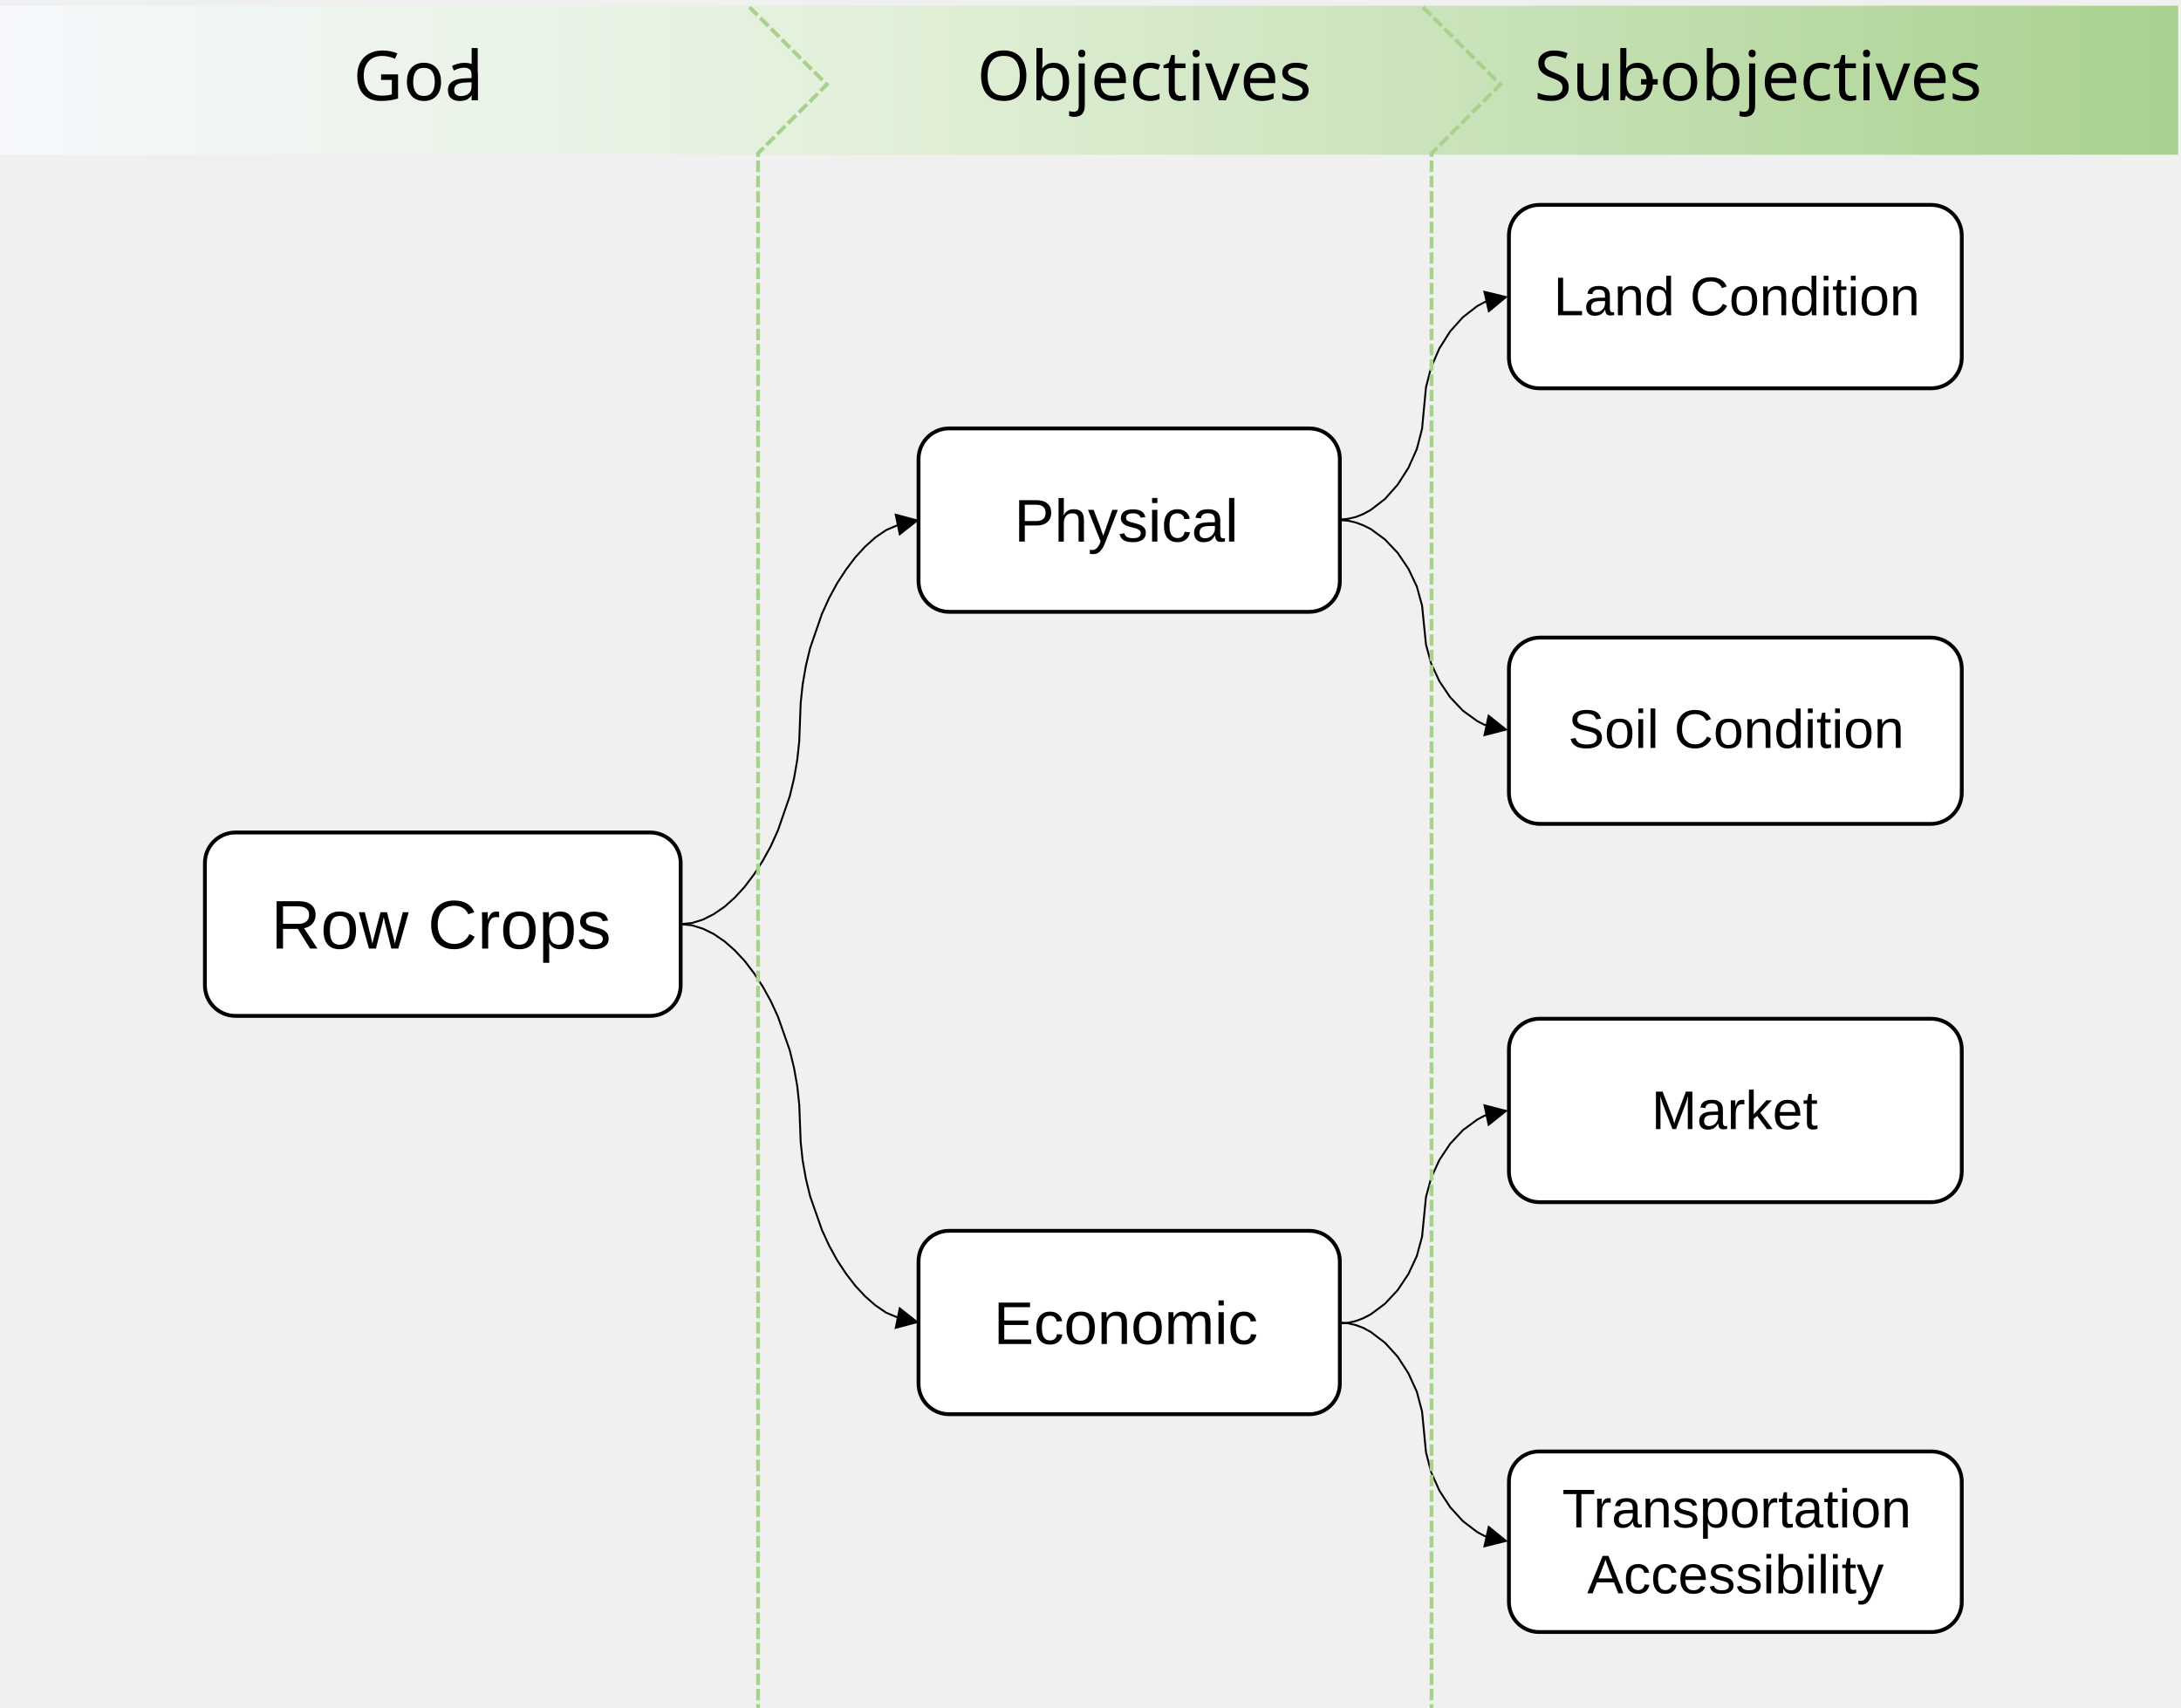
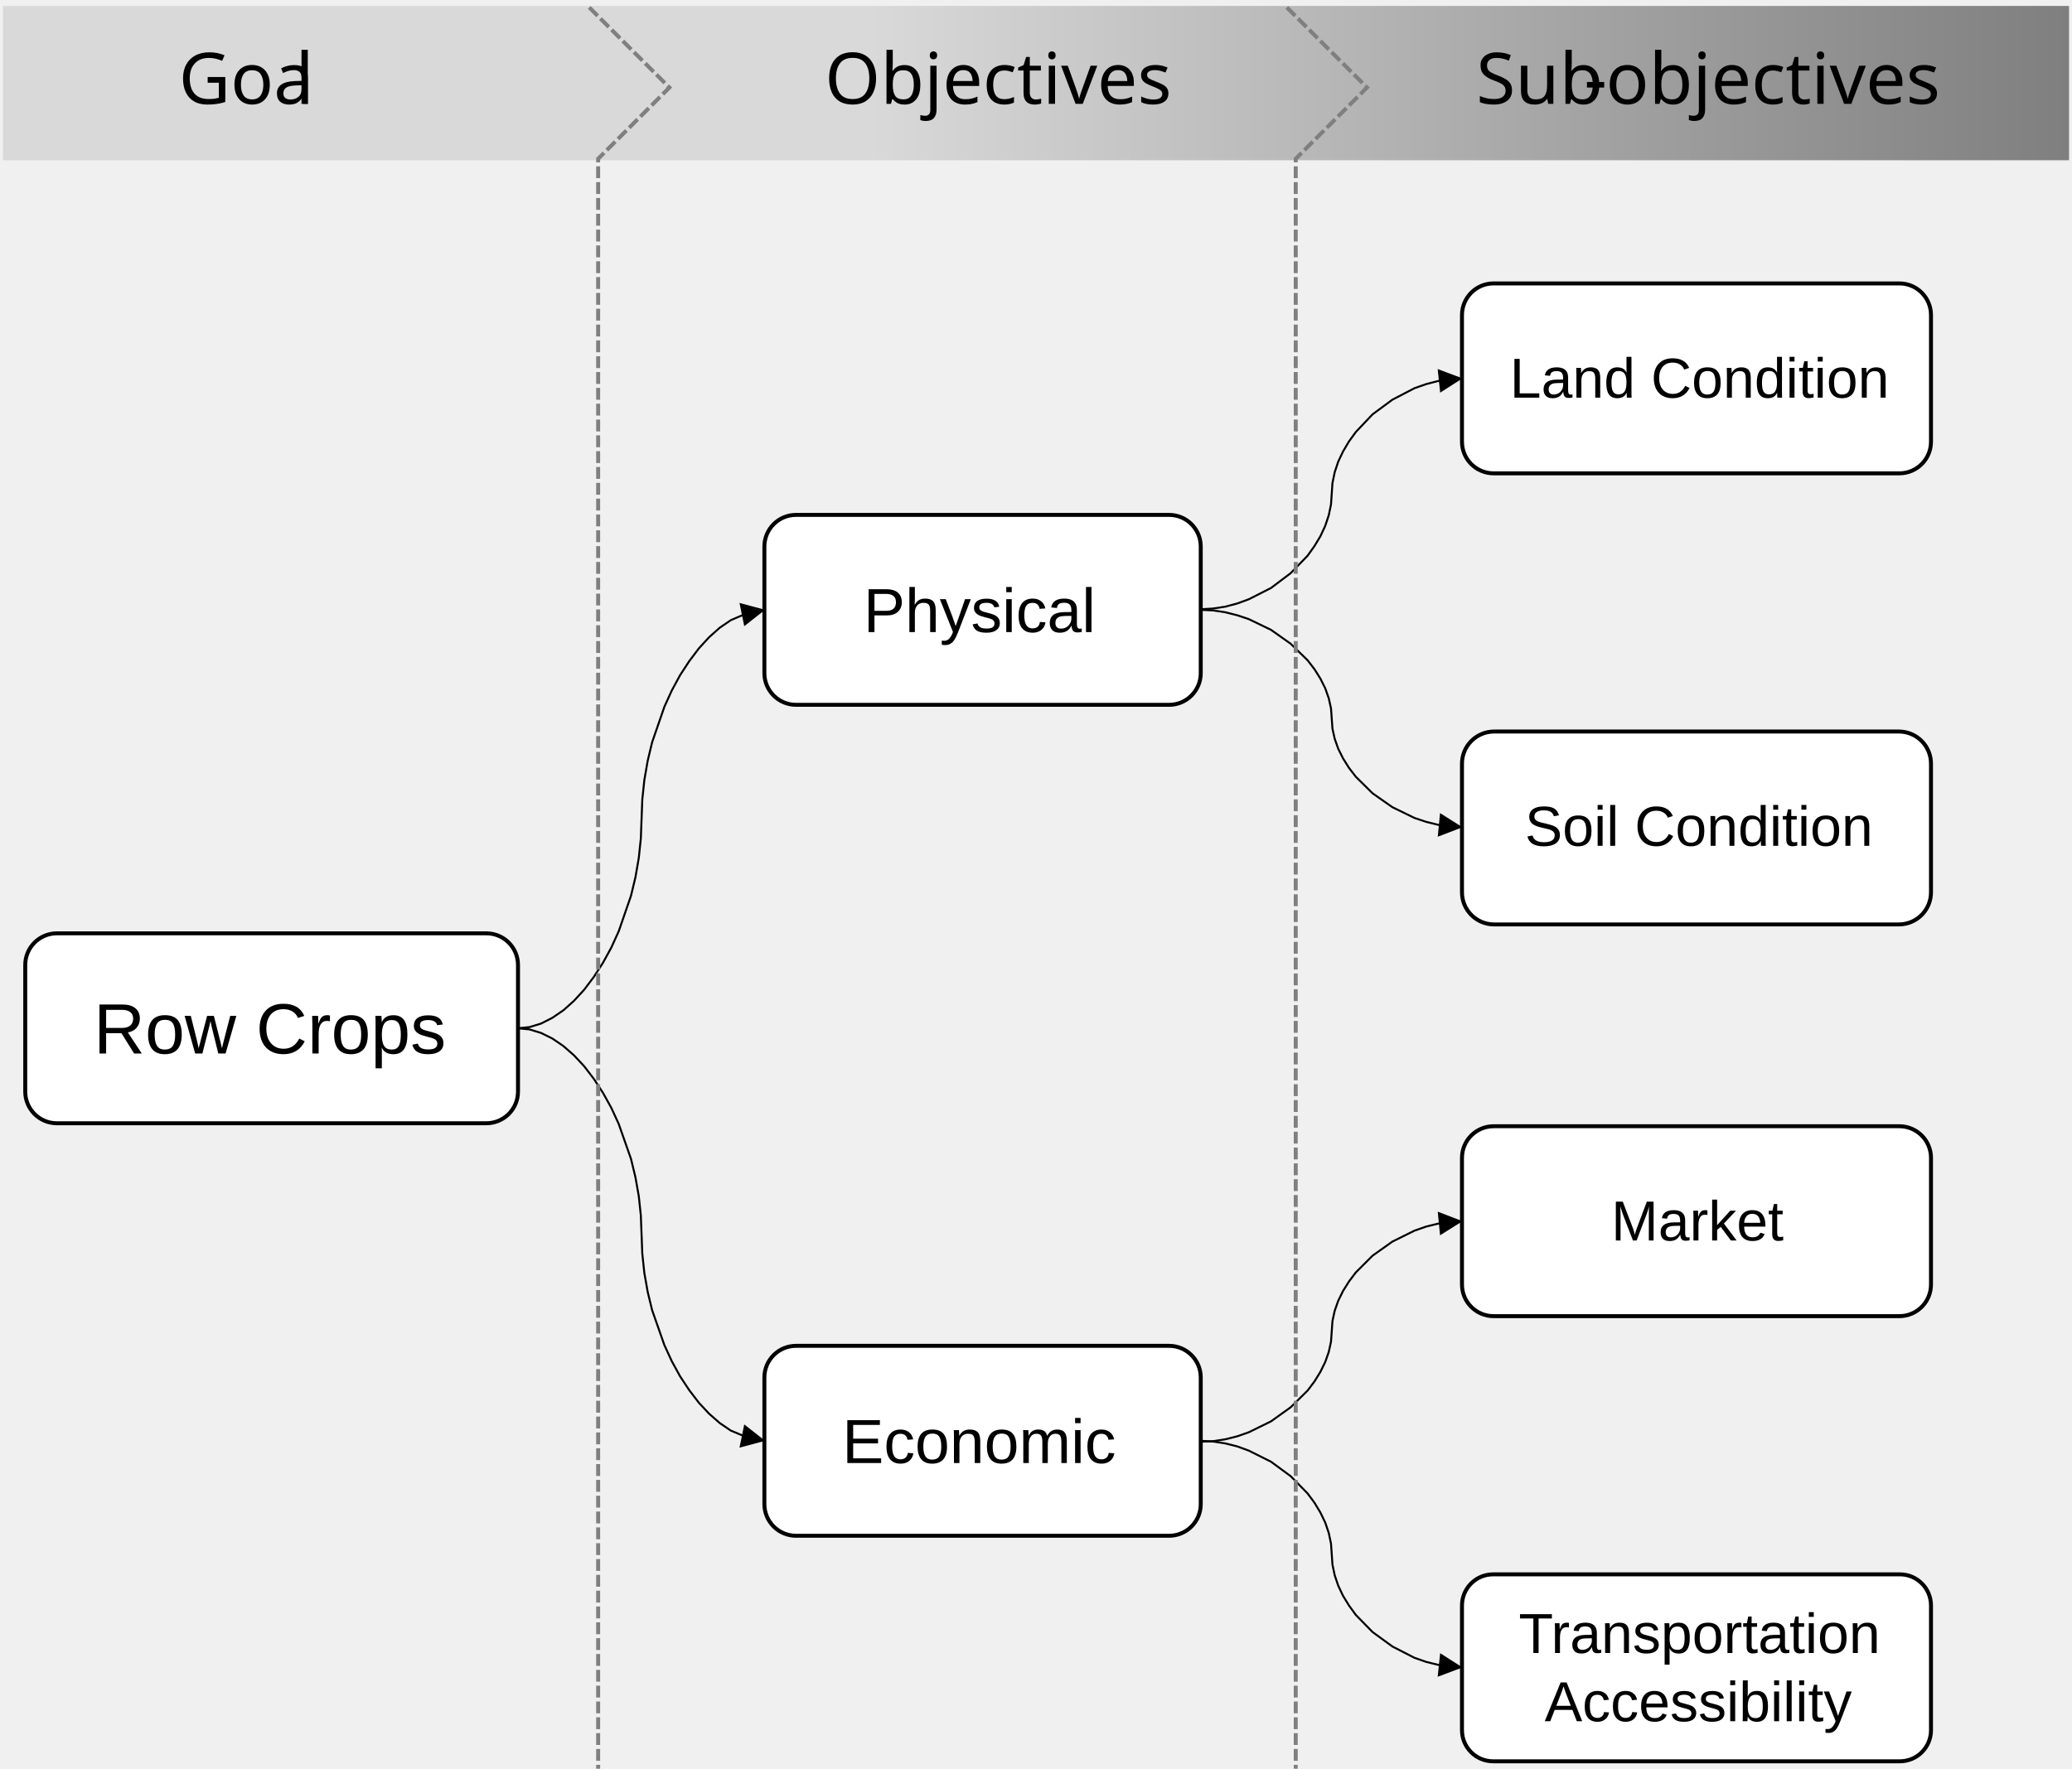
- <svg xmlns="http://www.w3.org/2000/svg" width="761" height="596" overflow="hidden">
+ <svg xmlns="http://www.w3.org/2000/svg" width="698" height="596" overflow="hidden">
  <defs>
    <clipPath id="clip0">
-       <rect x="235" y="71" width="761" height="596" />
+       <rect x="298" y="71" width="698" height="596" />
    </clipPath>
-     <linearGradient x1="235" y1="99" x2="995" y2="99" gradientUnits="userSpaceOnUse" spreadMethod="reflect" id="fill1">
-       <stop offset="0" stop-color="#F6F8FC" />
-       <stop offset="0.4" stop-color="#E2F0D9" />
-       <stop offset="0.72" stop-color="#C5E0B4" />
-       <stop offset="1" stop-color="#A9D18E" />
+     <linearGradient x1="299" y1="99" x2="995" y2="99" gradientUnits="userSpaceOnUse" spreadMethod="reflect" id="fill1">
+       <stop offset="0" stop-color="#D9D9D9" />
+       <stop offset="0.42" stop-color="#D9D9D9" />
+       <stop offset="1" stop-color="#7F7F7F" />
    </linearGradient>
  </defs>
-   <g clip-path="url(#clip0)" transform="translate(-235 -71)">
-     <rect x="235" y="73" width="760" height="52" fill="url(#fill1)" />
-     <path d="M306.5 372.167C306.5 366.276 311.276 361.5 317.167 361.5L461.833 361.5C467.724 361.5 472.5 366.276 472.5 372.167L472.5 414.833C472.5 420.724 467.724 425.5 461.833 425.5L317.167 425.5C311.276 425.5 306.5 420.724 306.5 414.833Z" stroke="#000000" stroke-width="1.333" stroke-miterlimit="8" fill="#FFFFFF" fill-rule="evenodd" />
-     <text font-family="Arial,Arial_MSFontService,sans-serif" font-weight="400" font-size="24" transform="translate(329.547 402)">Row Crops</text>
-     <path d="M555.5 231.167C555.5 225.276 560.276 220.5 566.167 220.5L691.833 220.5C697.724 220.5 702.5 225.276 702.5 231.167L702.5 273.833C702.5 279.724 697.724 284.5 691.833 284.5L566.167 284.5C560.276 284.5 555.5 279.724 555.5 273.833Z" stroke="#000000" stroke-width="1.333" stroke-miterlimit="8" fill="#FFFFFF" fill-rule="evenodd" />
-     <text font-family="Arial,Arial_MSFontService,sans-serif" font-weight="400" font-size="21" transform="translate(588.89 260)">Physical</text>
-     <path d="M555.5 511.167C555.5 505.276 560.276 500.5 566.167 500.5L691.833 500.5C697.724 500.5 702.5 505.276 702.5 511.167L702.5 553.833C702.5 559.724 697.724 564.5 691.833 564.5L566.167 564.5C560.276 564.5 555.5 559.724 555.5 553.833Z" stroke="#000000" stroke-width="1.333" stroke-miterlimit="8" fill="#FFFFFF" fill-rule="evenodd" />
-     <text font-family="Arial,Arial_MSFontService,sans-serif" font-weight="400" font-size="21" transform="translate(581.723 540)">Economic</text>
-     <path d="M761.5 153.167C761.5 147.276 766.276 142.5 772.167 142.5L908.833 142.5C914.724 142.5 919.5 147.276 919.5 153.167L919.5 195.833C919.5 201.724 914.724 206.5 908.833 206.5L772.167 206.5C766.276 206.5 761.5 201.724 761.5 195.833Z" stroke="#000000" stroke-width="1.333" stroke-miterlimit="8" fill="#FFFFFF" fill-rule="evenodd" />
-     <text font-family="Arial,Arial_MSFontService,sans-serif" font-weight="400" font-size="19" transform="translate(777.075 181)">Land Condition</text>
-     <path d="M761.5 304.334C761.5 298.35 766.35 293.5 772.334 293.5L908.667 293.5C914.65 293.5 919.5 298.35 919.5 304.334L919.5 347.667C919.5 353.65 914.65 358.5 908.667 358.5L772.334 358.5C766.35 358.5 761.5 353.65 761.5 347.667Z" stroke="#000000" stroke-width="1.333" stroke-miterlimit="8" fill="#FFFFFF" fill-rule="evenodd" />
-     <text font-family="Arial,Arial_MSFontService,sans-serif" font-weight="400" font-size="19" transform="translate(782.159 332)">Soil Condition</text>
-     <path d="M761.5 437.167C761.5 431.276 766.276 426.5 772.167 426.5L908.833 426.5C914.724 426.5 919.5 431.276 919.5 437.167L919.5 479.833C919.5 485.724 914.724 490.5 908.833 490.5L772.167 490.5C766.276 490.5 761.5 485.724 761.5 479.833Z" stroke="#000000" stroke-width="1.333" stroke-miterlimit="8" fill="#FFFFFF" fill-rule="evenodd" />
-     <text font-family="Arial,Arial_MSFontService,sans-serif" font-weight="400" font-size="19" transform="translate(811.242 465)">Market</text>
-     <path d="M761.5 588C761.5 582.201 766.201 577.5 772 577.5L909 577.5C914.799 577.5 919.5 582.201 919.5 588L919.5 630C919.5 635.799 914.799 640.5 909 640.5L772 640.5C766.201 640.5 761.5 635.799 761.5 630Z" stroke="#000000" stroke-width="1.333" stroke-miterlimit="8" fill="#FFFFFF" fill-rule="evenodd" />
-     <text font-family="Arial,Arial_MSFontService,sans-serif" font-weight="400" font-size="19" transform="translate(780.088 604)">Transportation<tspan font-size="19" x="8.74" y="23">Accessibility</tspan>
+   <g clip-path="url(#clip0)" transform="translate(-298 -71)">
+     <rect x="299" y="73" width="696" height="52" fill="url(#fill1)" />
+     <path d="M306.5 396.167C306.5 390.276 311.276 385.5 317.167 385.5L461.833 385.5C467.724 385.5 472.5 390.276 472.5 396.167L472.5 438.833C472.5 444.724 467.724 449.5 461.833 449.5L317.167 449.5C311.276 449.5 306.5 444.724 306.5 438.833Z" stroke="#000000" stroke-width="1.333" stroke-miterlimit="8" fill="#FFFFFF" fill-rule="evenodd" />
+     <text font-family="Arial,Arial_MSFontService,sans-serif" font-weight="400" font-size="24" transform="translate(329.547 426)">Row Crops</text>
+     <path d="M555.5 255.167C555.5 249.276 560.276 244.5 566.167 244.5L691.833 244.5C697.724 244.5 702.5 249.276 702.5 255.167L702.5 297.833C702.5 303.724 697.724 308.5 691.833 308.5L566.167 308.5C560.276 308.5 555.5 303.724 555.5 297.833Z" stroke="#000000" stroke-width="1.333" stroke-miterlimit="8" fill="#FFFFFF" fill-rule="evenodd" />
+     <text font-family="Arial,Arial_MSFontService,sans-serif" font-weight="400" font-size="21" transform="translate(588.89 284)">Physical</text>
+     <path d="M555.5 535.167C555.5 529.276 560.276 524.5 566.167 524.5L691.833 524.5C697.724 524.5 702.5 529.276 702.5 535.167L702.5 577.833C702.5 583.724 697.724 588.5 691.833 588.5L566.167 588.5C560.276 588.5 555.5 583.724 555.5 577.833Z" stroke="#000000" stroke-width="1.333" stroke-miterlimit="8" fill="#FFFFFF" fill-rule="evenodd" />
+     <text font-family="Arial,Arial_MSFontService,sans-serif" font-weight="400" font-size="21" transform="translate(581.723 564)">Economic</text>
+     <path d="M790.5 177.167C790.5 171.276 795.276 166.5 801.167 166.5L937.833 166.5C943.724 166.5 948.5 171.276 948.5 177.167L948.5 219.833C948.5 225.724 943.724 230.5 937.833 230.5L801.167 230.5C795.276 230.5 790.5 225.724 790.5 219.833Z" stroke="#000000" stroke-width="1.333" stroke-miterlimit="8" fill="#FFFFFF" fill-rule="evenodd" />
+     <text font-family="Arial,Arial_MSFontService,sans-serif" font-weight="400" font-size="19" transform="translate(806.61 205)">Land Condition</text>
+     <path d="M790.5 328.334C790.5 322.35 795.35 317.5 801.334 317.5L937.667 317.5C943.65 317.5 948.5 322.35 948.5 328.334L948.5 371.667C948.5 377.65 943.65 382.5 937.667 382.5L801.334 382.5C795.35 382.5 790.5 377.65 790.5 371.667Z" stroke="#000000" stroke-width="1.333" stroke-miterlimit="8" fill="#FFFFFF" fill-rule="evenodd" />
+     <text font-family="Arial,Arial_MSFontService,sans-serif" font-weight="400" font-size="19" transform="translate(811.693 356)">Soil Condition</text>
+     <path d="M790.5 461.167C790.5 455.276 795.276 450.5 801.167 450.5L937.833 450.5C943.724 450.5 948.5 455.276 948.5 461.167L948.5 503.833C948.5 509.724 943.724 514.5 937.833 514.5L801.167 514.5C795.276 514.5 790.5 509.724 790.5 503.833Z" stroke="#000000" stroke-width="1.333" stroke-miterlimit="8" fill="#FFFFFF" fill-rule="evenodd" />
+     <text font-family="Arial,Arial_MSFontService,sans-serif" font-weight="400" font-size="19" transform="translate(840.777 489)">Market</text>
+     <path d="M790.5 612C790.5 606.201 795.201 601.5 801 601.5L938 601.5C943.799 601.5 948.5 606.201 948.5 612L948.5 654C948.5 659.799 943.799 664.5 938 664.5L801 664.5C795.201 664.5 790.5 659.799 790.5 654Z" stroke="#000000" stroke-width="1.333" stroke-miterlimit="8" fill="#FFFFFF" fill-rule="evenodd" />
+     <text font-family="Arial,Arial_MSFontService,sans-serif" font-weight="400" font-size="19" transform="translate(809.623 628)">Transportation<tspan font-size="19" x="8.74" y="23">Accessibility</tspan>
    </text>
-     <path d="M472.532 393.168 476.441 393.547 480.373 394.752 484.231 396.649 488.017 399.236 491.607 402.386 495.067 406.097 498.335 410.37 501.411 415.078 504.235 420.162 506.747 425.625 510.883 437.405 512.389 443.619 513.518 450.016 514.208 456.476 514.458 462.987 514.708 469.487 514.706 469.465 515.394 475.902 515.391 475.88 516.516 482.255 516.512 482.234 518.012 488.422 518.002 488.39 522.127 500.14 522.115 500.111 524.615 505.548 524.605 505.527 527.417 510.652 527.403 510.629 530.465 515.254 530.452 515.235 533.702 519.485 533.681 519.46 537.119 523.148 537.095 523.124 540.657 526.249 540.626 526.225 544.376 528.787 544.316 528.755 549.347 530.855 549.091 531.47 544.028 529.357 540.233 526.764 536.643 523.615 533.183 519.903 529.916 515.631 526.839 510.985 524.015 505.838 521.503 500.375 517.368 488.595 515.861 482.381 514.732 475.984 514.042 469.524 513.792 463.013 513.542 456.513 513.544 456.535 512.856 450.098 512.859 450.12 511.734 443.745 511.739 443.766 510.239 437.579 510.248 437.61 506.123 425.86 506.135 425.889 503.635 420.452 503.646 420.474 500.834 415.412 500.846 415.432 497.784 410.745 497.798 410.765 494.548 406.515 494.569 406.54 491.131 402.852 491.155 402.876 487.593 399.751 487.625 399.775 483.875 397.213 483.915 397.237 480.103 395.362 480.152 395.381 476.277 394.194 476.343 394.207 472.468 393.832ZM548.716 526.976 555.75 532.5 547.11 534.813Z" />
-     <path d="M0.032-0.332 3.941 0.046 7.875 1.252 11.733 3.213 15.518 5.8 19.11 9.013 22.569 12.787 25.836 17.122 28.912 21.892 31.736 27.038 34.247 32.564 38.383 44.531 39.889 50.808 41.018 57.329 41.708 63.851 41.958 70.487 42.208 77.112 42.206 77.09 42.894 83.59 42.891 83.568 44.016 90.068 44.012 90.047 45.512 96.297 45.503 96.266 49.628 108.204 49.616 108.175 52.116 113.675 52.105 113.654 54.918 118.841 54.904 118.818 57.967 123.505 57.954 123.487 61.204 127.799 61.183 127.775 64.621 131.525 64.597 131.502 68.16 134.689 68.126 134.662 71.876 137.225 71.819 137.194 76.851 139.355 76.588 139.967 71.526 137.793 67.731 135.2 64.14 131.987 60.681 128.213 57.415 123.879 54.339 119.171 51.514 113.961 49.003 108.436 44.867 96.469 43.361 90.192 42.232 83.671 41.542 77.149 41.292 70.513 41.042 63.888 41.044 63.91 40.356 57.41 40.359 57.432 39.234 50.932 39.238 50.953 37.738 44.703 37.747 44.734 33.622 32.796 33.634 32.825 31.134 27.325 31.145 27.348 28.333 22.223 28.345 22.243 25.282 17.493 25.296 17.513 22.046 13.201 22.067 13.225 18.629 9.475 18.653 9.498 15.09 6.311 15.124 6.338 11.374 3.775 11.412 3.797 7.599 1.86 7.652 1.881 3.777 0.694 3.843 0.707-0.032 0.332ZM76.216 135.475 83.25 141 74.61 143.312Z" transform="matrix(1 0 0 -1 472.5 393.475)" />
-     <path d="M0.03-0.332 2.802-0.08 5.599 0.556 8.329 1.635 10.995 3.095 15.979 6.943 20.454 11.986 24.232 17.904 27.191 24.515 29.017 31.63 29.707 38.906 30.394 46.156 30.385 46.104 32.198 53.104 32.18 53.054 35.055 59.616 35.032 59.572 38.782 65.51 38.748 65.465 43.185 70.402 43.142 70.362 48.142 74.237 48.095 74.206 50.658 75.581 50.586 75.553 52.275 76.004 52.103 76.648 50.377 76.187 47.755 74.781 42.71 70.87 38.233 65.889 34.455 59.907 31.559 53.297 29.733 46.245 29.043 38.969 28.356 31.719 28.365 31.77 26.552 24.708 26.571 24.761 23.633 18.199 23.657 18.242 19.907 12.367 19.938 12.409 15.501 7.409 15.546 7.451 10.609 3.639 10.652 3.667 8.027 2.23 8.065 2.247 5.377 1.185 5.426 1.2 2.676 0.575 2.72 0.582-0.03 0.332ZM51.781 72.129 58.688 77.812 49.997 79.928Z" transform="matrix(1 0 0 -1 702.5 252.306)" />
-     <path d="M702.523 252.167 705.299 252.357 708.096 252.992 710.821 254.006 713.487 255.34 718.471 258.999 722.949 263.728 726.728 269.334 729.689 275.571 731.516 282.251 732.207 289.092 732.894 295.904 732.884 295.85 734.697 302.475 734.677 302.422 737.552 308.61 737.526 308.564 741.276 314.126 741.242 314.083 745.68 318.771 745.633 318.73 750.633 322.355 750.59 322.328 753.152 323.641 753.081 323.614 754.749 324.029 754.588 324.676 752.882 324.252 750.263 322.91 745.217 319.252 740.739 314.522 736.959 308.914 734.061 302.678 732.234 295.999 731.543 289.159 730.856 282.346 730.866 282.401 729.054 275.776 729.074 275.831 726.136 269.643 726.161 269.686 722.411 264.124 722.445 264.167 718.008 259.479 718.053 259.519 713.115 255.894 713.164 255.923 710.539 254.611 710.571 254.625 707.884 253.625 707.926 253.638 705.176 253.013 705.227 253.02 702.477 252.833ZM754.204 320.162 761.188 325.75 752.527 327.985Z" />
-     <path d="M0.023-0.333 2.799-0.143 5.595 0.492 8.323 1.507 10.991 2.905 15.973 6.626 20.45 11.417 24.229 17.086 27.189 23.448 29.017 30.19 29.707 37.155 30.394 44.092 30.384 44.038 32.197 50.725 32.178 50.673 35.053 56.923 35.027 56.878 38.777 62.503 38.744 62.46 43.181 67.21 43.135 67.169 48.135 70.857 48.095 70.831 50.658 72.206 50.581 72.177 52.249 72.592 52.088 73.239 50.379 72.813 47.759 71.407 42.715 67.688 38.238 62.895 34.458 57.226 31.561 50.926 29.733 44.185 29.043 37.22 28.356 30.283 28.366 30.337 26.553 23.65 26.573 23.703 23.635 17.391 23.66 17.435 19.91 11.81 19.944 11.853 15.506 7.103 15.55 7.142 10.613 3.455 10.658 3.483 8.033 2.108 8.071 2.125 5.384 1.125 5.426 1.138 2.676 0.513 2.727 0.52-0.023 0.333ZM51.703 68.725 58.688 74.312 50.027 76.547Z" transform="matrix(1 0 0 -1 702.5 532.81)" />
-     <path d="M702.53 532.168 705.302 532.42 708.096 533.055 710.826 534.071 713.494 535.532 718.476 539.316 722.953 544.234 726.731 550.09 729.69 556.575 731.517 563.504 732.207 570.656 732.894 577.781 732.885 577.728 734.698 584.666 734.679 584.614 737.554 591.052 737.529 591.005 741.279 596.755 741.247 596.713 745.684 601.588 745.64 601.547 750.64 605.36 750.595 605.331 753.158 606.706 753.083 606.677 754.762 607.107 754.597 607.753 752.878 607.313 750.257 605.906 745.211 602.059 740.735 597.142 736.956 591.348 734.06 584.861 732.233 577.871 731.543 570.72 730.856 563.595 730.865 563.648 729.053 556.773 729.072 556.826 726.134 550.388 726.157 550.431 722.407 544.618 722.441 544.662 718.004 539.787 718.048 539.828 713.111 536.078 713.152 536.105 710.527 534.667 710.571 534.687 707.884 533.687 707.926 533.7 705.176 533.075 705.22 533.082 702.47 532.832ZM754.245 603.236 761.188 608.875 752.511 611.045Z" />
+     <path d="M472.532 417.168 476.441 417.547 480.373 418.752 484.231 420.649 488.017 423.236 491.607 426.386 495.067 430.097 498.335 434.37 501.411 439.078 504.235 444.162 506.747 449.625 510.883 461.405 512.389 467.619 513.518 474.016 514.208 480.476 514.458 486.987 514.708 493.487 514.706 493.465 515.394 499.902 515.391 499.88 516.516 506.255 516.512 506.234 518.012 512.422 518.002 512.39 522.127 524.14 522.115 524.111 524.615 529.548 524.605 529.527 527.417 534.652 527.403 534.629 530.465 539.254 530.452 539.235 533.702 543.485 533.681 543.46 537.119 547.148 537.095 547.124 540.657 550.249 540.626 550.225 544.376 552.787 544.316 552.755 549.347 554.855 549.091 555.47 544.028 553.357 540.233 550.764 536.643 547.615 533.183 543.903 529.916 539.631 526.839 534.985 524.015 529.838 521.503 524.375 517.368 512.595 515.861 506.381 514.732 499.984 514.042 493.524 513.792 487.013 513.542 480.513 513.544 480.535 512.856 474.098 512.859 474.12 511.734 467.745 511.739 467.766 510.239 461.579 510.248 461.61 506.123 449.86 506.135 449.889 503.635 444.452 503.646 444.474 500.834 439.412 500.846 439.432 497.784 434.745 497.798 434.765 494.548 430.515 494.569 430.54 491.131 426.852 491.155 426.876 487.593 423.751 487.625 423.775 483.875 421.213 483.915 421.237 480.103 419.362 480.152 419.381 476.277 418.194 476.343 418.207 472.468 417.832ZM548.716 550.976 555.75 556.5 547.11 558.813Z" />
+     <path d="M0.032-0.332 3.941 0.046 7.875 1.252 11.733 3.213 15.518 5.8 19.11 9.013 22.569 12.787 25.836 17.122 28.912 21.892 31.736 27.038 34.247 32.564 38.383 44.531 39.889 50.808 41.018 57.329 41.708 63.851 41.958 70.487 42.208 77.112 42.206 77.09 42.894 83.59 42.891 83.568 44.016 90.068 44.012 90.047 45.512 96.297 45.503 96.266 49.628 108.204 49.616 108.175 52.116 113.675 52.105 113.654 54.918 118.841 54.904 118.818 57.967 123.505 57.954 123.487 61.204 127.799 61.183 127.775 64.621 131.525 64.597 131.502 68.16 134.689 68.126 134.662 71.876 137.225 71.819 137.194 76.851 139.355 76.588 139.967 71.526 137.793 67.731 135.2 64.14 131.987 60.681 128.213 57.415 123.879 54.339 119.171 51.514 113.961 49.003 108.436 44.867 96.469 43.361 90.192 42.232 83.671 41.542 77.149 41.292 70.513 41.042 63.888 41.044 63.91 40.356 57.41 40.359 57.432 39.234 50.932 39.238 50.953 37.738 44.703 37.747 44.734 33.622 32.796 33.634 32.825 31.134 27.325 31.145 27.348 28.333 22.223 28.345 22.243 25.282 17.493 25.296 17.513 22.046 13.201 22.067 13.225 18.629 9.475 18.653 9.498 15.09 6.311 15.124 6.338 11.374 3.775 11.412 3.797 7.599 1.86 7.652 1.881 3.777 0.694 3.843 0.707-0.032 0.332ZM76.216 135.475 83.25 141 74.61 143.312Z" transform="matrix(1 0 0 -1 472.5 417.475)" />
+     <path d="M0.02-0.333 4.16-0.082 8.318 0.548 12.35 1.619 16.321 3.069 23.865 6.904 30.534 11.937 36.257 17.849 38.591 21.13 40.607 24.468 42.248 28.002 43.447 31.601 44.206 35.267 44.458 38.915 44.708 42.54 44.701 42.495 45.451 46.12 45.441 46.082 46.629 49.645 46.614 49.608 48.239 53.045 48.224 53.018 50.224 56.393 50.207 56.367 52.52 59.554 52.492 59.521 58.117 65.458 58.073 65.419 64.76 70.357 64.716 70.329 72.154 74.204 72.11 74.185 76.047 75.56 76.022 75.552 80.084 76.615 80.037 76.606 81.595 76.782 81.52 77.444 79.939 77.266 75.84 76.194 71.867 74.807 64.385 70.909 57.653 65.938 51.993 59.963 49.659 56.746 47.643 53.344 46.003 49.874 44.803 46.274 44.044 42.608 43.792 38.96 43.542 35.335 43.549 35.38 42.799 31.755 42.809 31.793 41.621 28.23 41.635 28.265 40.01 24.765 40.027 24.797 38.027 21.485 38.041 21.506 35.728 18.256 35.761 18.294 30.073 12.419 30.112 12.454 23.487 7.454 23.537 7.485 16.037 3.672 16.073 3.688 12.136 2.251 12.164 2.26 8.164 1.197 8.2 1.205 4.075 0.58 4.105 0.583-0.02 0.333ZM80.651 72.995 88.188 77.812 79.812 80.951Z" transform="matrix(1 0 0 -1 702.5 276.306)" />
+     <path d="M702.515 276.167 706.658 276.355 710.816 276.985 714.843 277.992 718.813 279.316 726.358 282.962 733.027 287.681 738.75 293.278 741.086 296.309 743.104 299.524 744.745 302.807 745.946 306.221 746.706 309.639 746.958 313.101 747.208 316.538 747.2 316.49 747.95 319.865 747.94 319.827 749.127 323.202 749.111 323.163 750.736 326.413 750.72 326.385 752.72 329.573 752.702 329.547 755.014 332.547 754.984 332.513 760.609 338.076 760.566 338.04 767.254 342.727 767.209 342.7 774.646 346.325 774.605 346.309 778.543 347.621 778.517 347.614 782.58 348.614 782.535 348.606 784.088 348.77 784.017 349.433 782.442 349.267 778.345 348.258 774.374 346.934 766.893 343.288 760.161 338.569 754.5 332.971 752.164 329.941 750.147 326.726 748.505 323.443 747.304 320.029 746.544 316.611 746.293 313.149 746.043 309.712 746.05 309.76 745.3 306.385 745.311 306.423 744.123 303.048 744.139 303.087 742.514 299.837 742.53 299.865 740.53 296.677 740.549 296.704 738.236 293.704 738.267 293.738 732.579 288.176 732.62 288.21 725.995 283.522 726.042 283.55 718.542 279.925 718.582 279.941 714.645 278.629 714.669 278.636 710.669 277.636 710.7 277.642 706.575 277.017 706.61 277.021 702.485 276.833ZM783.114 344.991 790.688 349.75 782.337 352.953Z" />
+     <path d="M0.015-0.333 4.158-0.145 8.316 0.485 12.346 1.493 16.317 2.879 23.859 6.588 30.528 11.37 36.252 17.03 38.588 20.124 40.605 23.401 42.245 26.746 43.446 30.159 44.206 33.64 44.458 37.164 44.708 40.664 44.701 40.616 45.451 44.054 45.439 44.014 46.627 47.389 46.612 47.353 48.237 50.666 48.22 50.635 50.22 53.823 50.203 53.799 52.516 56.862 52.486 56.827 58.111 62.452 58.068 62.416 64.755 67.166 64.711 67.139 72.148 70.826 72.11 70.81 76.047 72.185 76.017 72.176 80.08 73.176 80.035 73.168 81.588 73.333 81.517 73.996 79.942 73.829 75.843 72.82 71.871 71.433 64.391 67.725 57.659 62.943 51.998 57.282 49.663 54.189 47.646 50.975 46.005 47.629 44.804 44.216 44.044 40.735 43.792 37.211 43.542 33.711 43.549 33.759 42.799 30.321 42.811 30.361 41.623 26.986 41.638 27.022 40.013 23.709 40.029 23.737 38.029 20.487 38.047 20.513 35.734 17.451 35.766 17.487 30.078 11.862 30.118 11.896 23.493 7.146 23.54 7.174 16.04 3.487 16.078 3.502 12.14 2.127 12.169 2.136 8.169 1.136 8.2 1.142 4.075 0.517 4.11 0.52-0.015 0.333ZM80.614 69.554 88.188 74.312 79.837 77.516Z" transform="matrix(1 0 0 -1 702.5 556.81)" />
+     <path d="M702.52 556.167 706.66 556.418 710.816 557.048 714.848 558.056 718.82 559.506 726.362 563.277 733.032 568.185 738.754 574.033 741.09 577.189 743.106 580.529 744.747 583.936 745.947 587.474 746.706 591.079 746.958 594.664 747.208 598.227 747.201 598.181 747.951 601.744 747.941 601.705 749.128 605.205 749.114 605.17 750.739 608.608 750.721 608.575 752.721 611.825 752.707 611.804 755.02 614.992 754.988 614.954 760.613 620.704 760.571 620.668 767.259 625.543 767.215 625.516 774.652 629.328 774.61 629.31 778.547 630.685 778.517 630.676 782.58 631.676 782.538 631.669 784.095 631.847 784.019 632.51 782.441 632.329 778.343 631.32 774.368 629.932 766.887 626.097 760.156 621.191 754.495 615.403 752.16 612.186 750.144 608.909 748.503 605.438 747.303 601.901 746.544 598.296 746.293 594.711 746.043 591.148 746.049 591.194 745.299 587.631 745.309 587.67 744.122 584.17 744.137 584.207 742.512 580.832 742.527 580.86 740.527 577.547 740.545 577.573 738.232 574.448 738.262 574.483 732.574 568.671 732.615 568.706 725.99 563.831 726.039 563.861 718.539 560.111 718.573 560.126 714.636 558.688 714.669 558.698 710.669 557.698 710.7 557.705 706.575 557.08 706.605 557.083 702.48 556.833ZM783.149 628.061 790.688 632.875 782.313 636.017Z" />
    <text font-family="Calibri,Calibri_MSFontService,sans-serif" font-weight="400" font-size="24" transform="translate(358.193 106)">Goa<tspan font-size="24" x="39.333" y="0">l</tspan>
      <tspan font-size="24" x="217.653" y="0">Objectives</tspan>
-       <tspan font-size="24" x="412.119" y="0">Sub</tspan>
-       <tspan font-size="24" x="448.452" y="0">-</tspan>
-       <tspan font-size="24" x="455.785" y="0">objectives</tspan>
+       <tspan font-size="24" x="437.119" y="0">Sub</tspan>
+       <tspan font-size="24" x="473.452" y="0">-</tspan>
+       <tspan font-size="24" x="480.785" y="0">objectives</tspan>
    </text>
-     <path d="M496.5 73.5 523.5 100.5 499.5 124.5 499.5 667.5" stroke="#A9D18E" stroke-width="1.333" stroke-miterlimit="8" stroke-dasharray="4 1.333" fill="none" fill-rule="evenodd" />
-     <path d="M731.5 73.5 758.5 100.5 734.5 124.5 734.5 667.5" stroke="#A9D18E" stroke-width="1.333" stroke-miterlimit="8" stroke-dasharray="4 1.333" fill="none" fill-rule="evenodd" />
+     <path d="M496.5 73.5 523.5 100.5 499.5 124.5 499.5 667.5" stroke="#7F7F7F" stroke-width="1.333" stroke-miterlimit="8" stroke-dasharray="4 1.333" fill="none" fill-rule="evenodd" />
+     <path d="M731.5 73.5 758.5 100.5 734.5 124.5 734.5 667.5" stroke="#7F7F7F" stroke-width="1.333" stroke-miterlimit="8" stroke-dasharray="4 1.333" fill="none" fill-rule="evenodd" />
  </g>
</svg>
